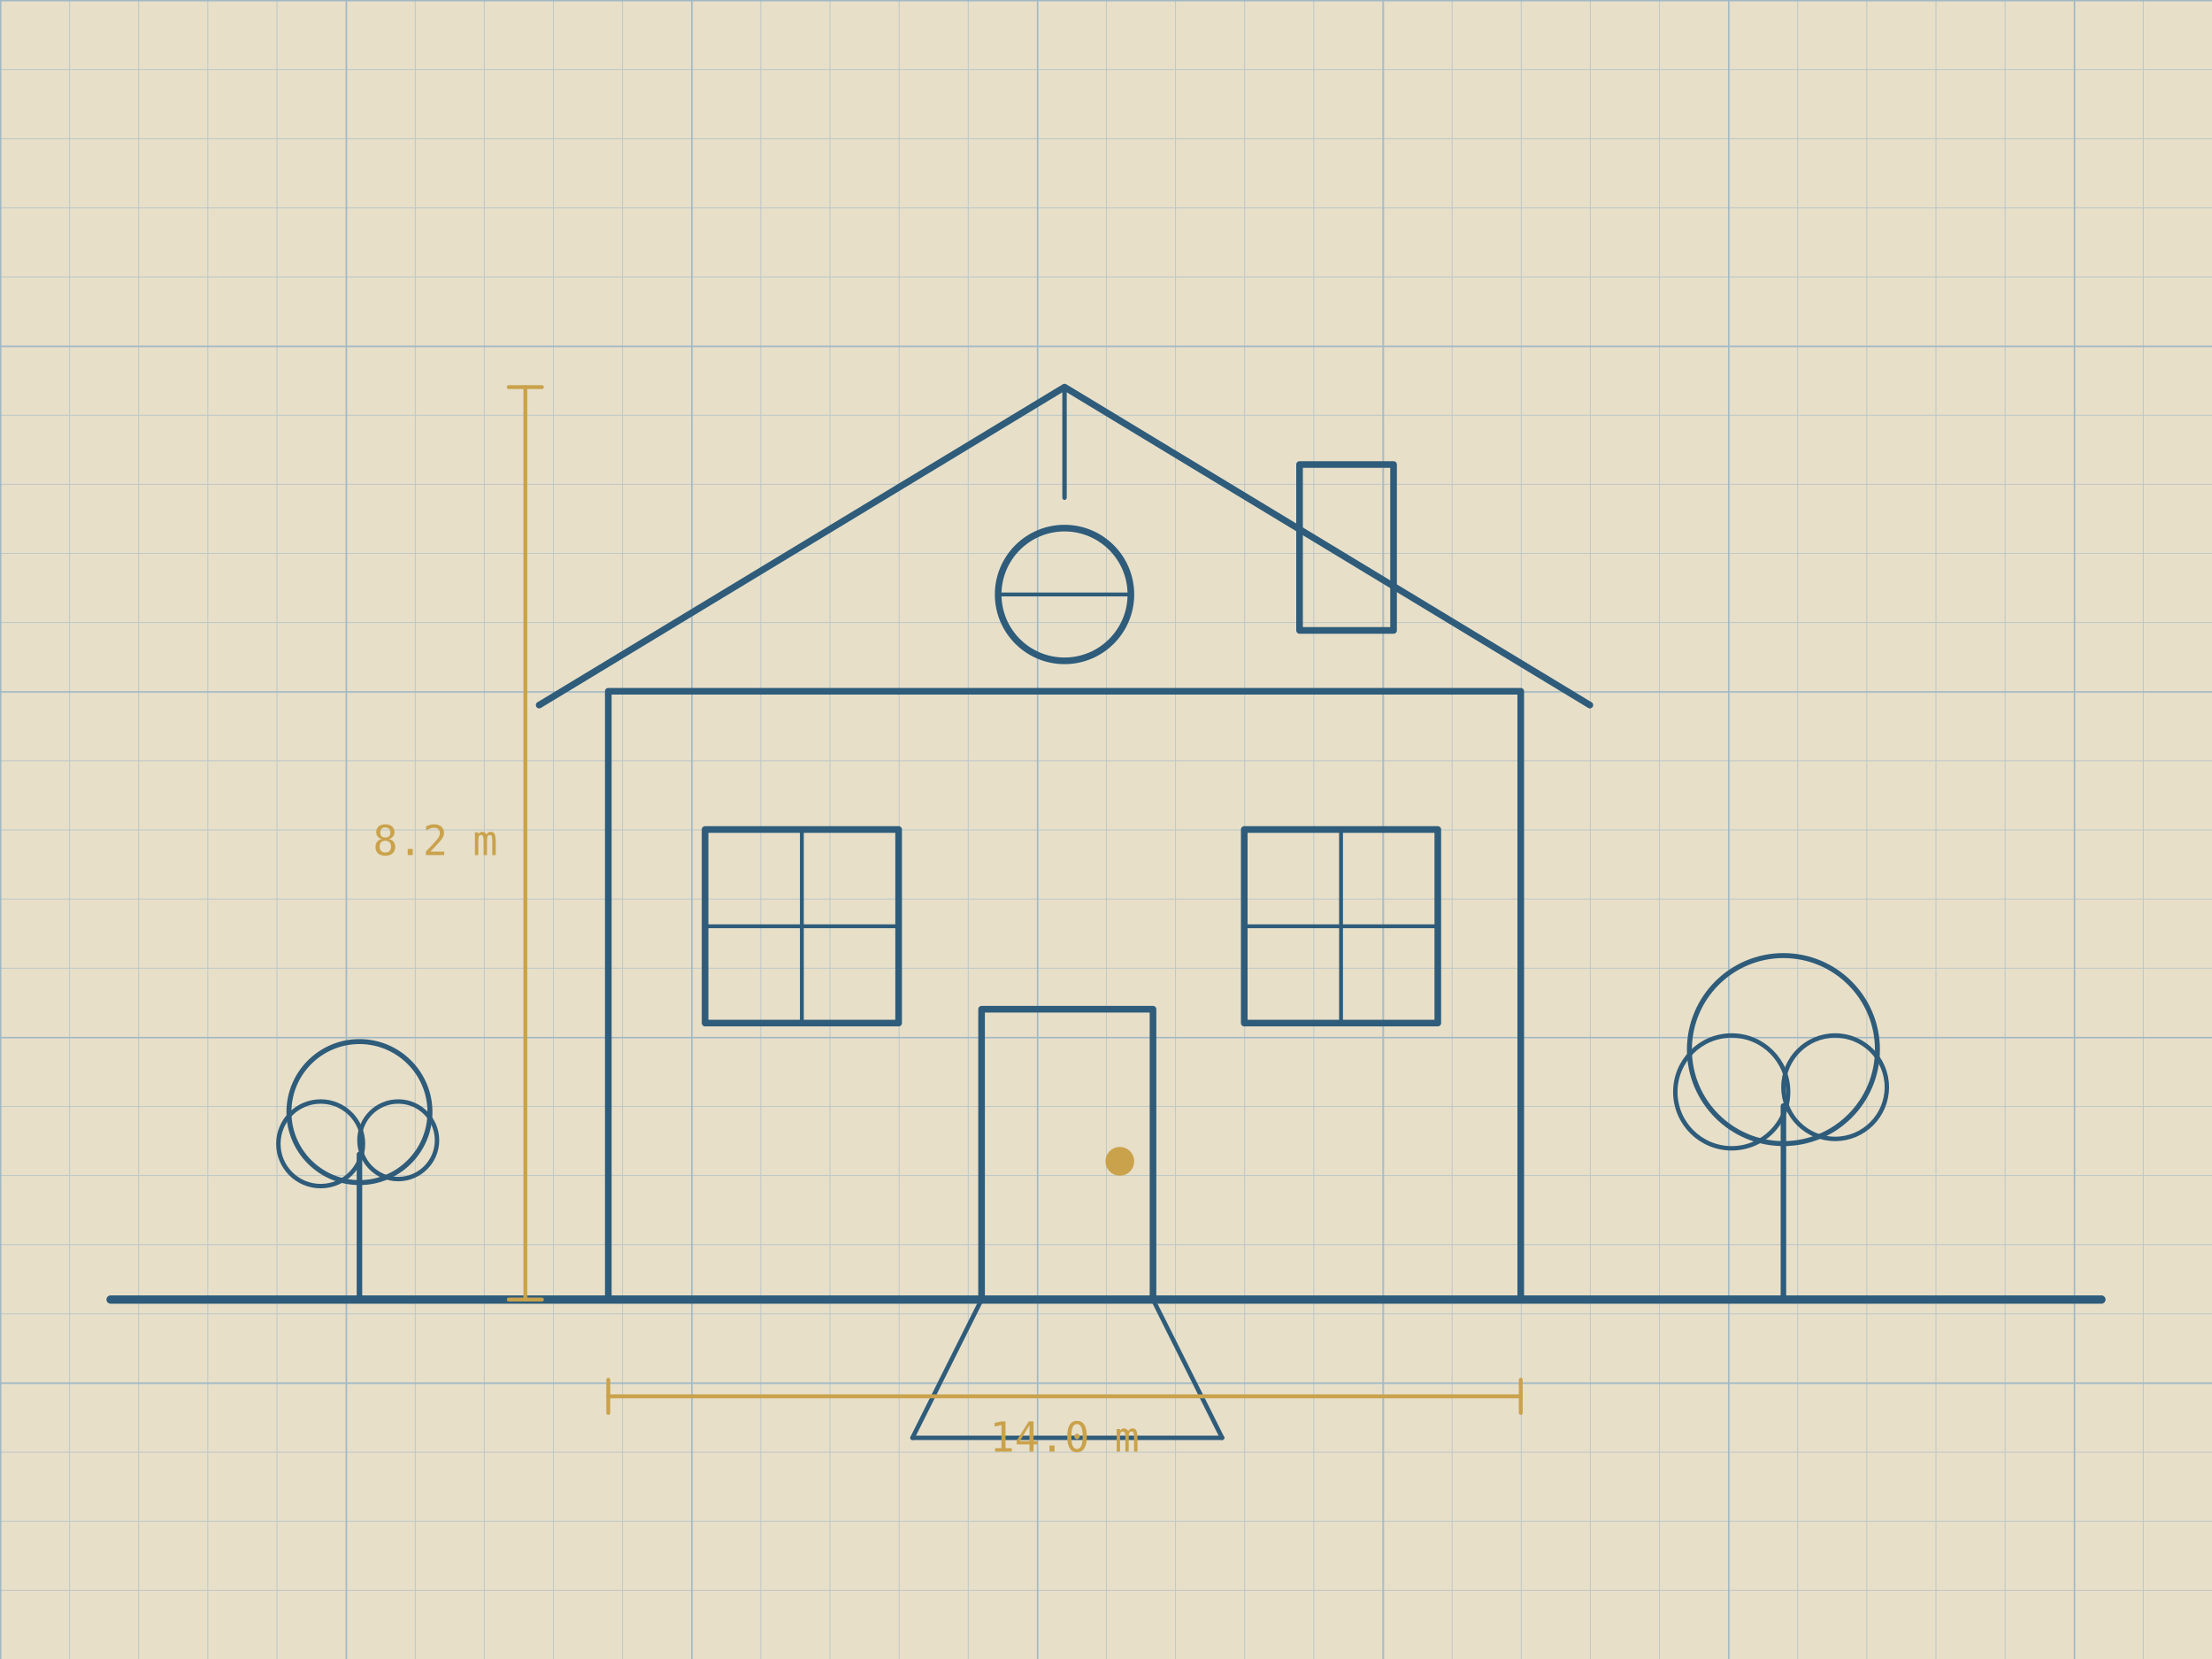
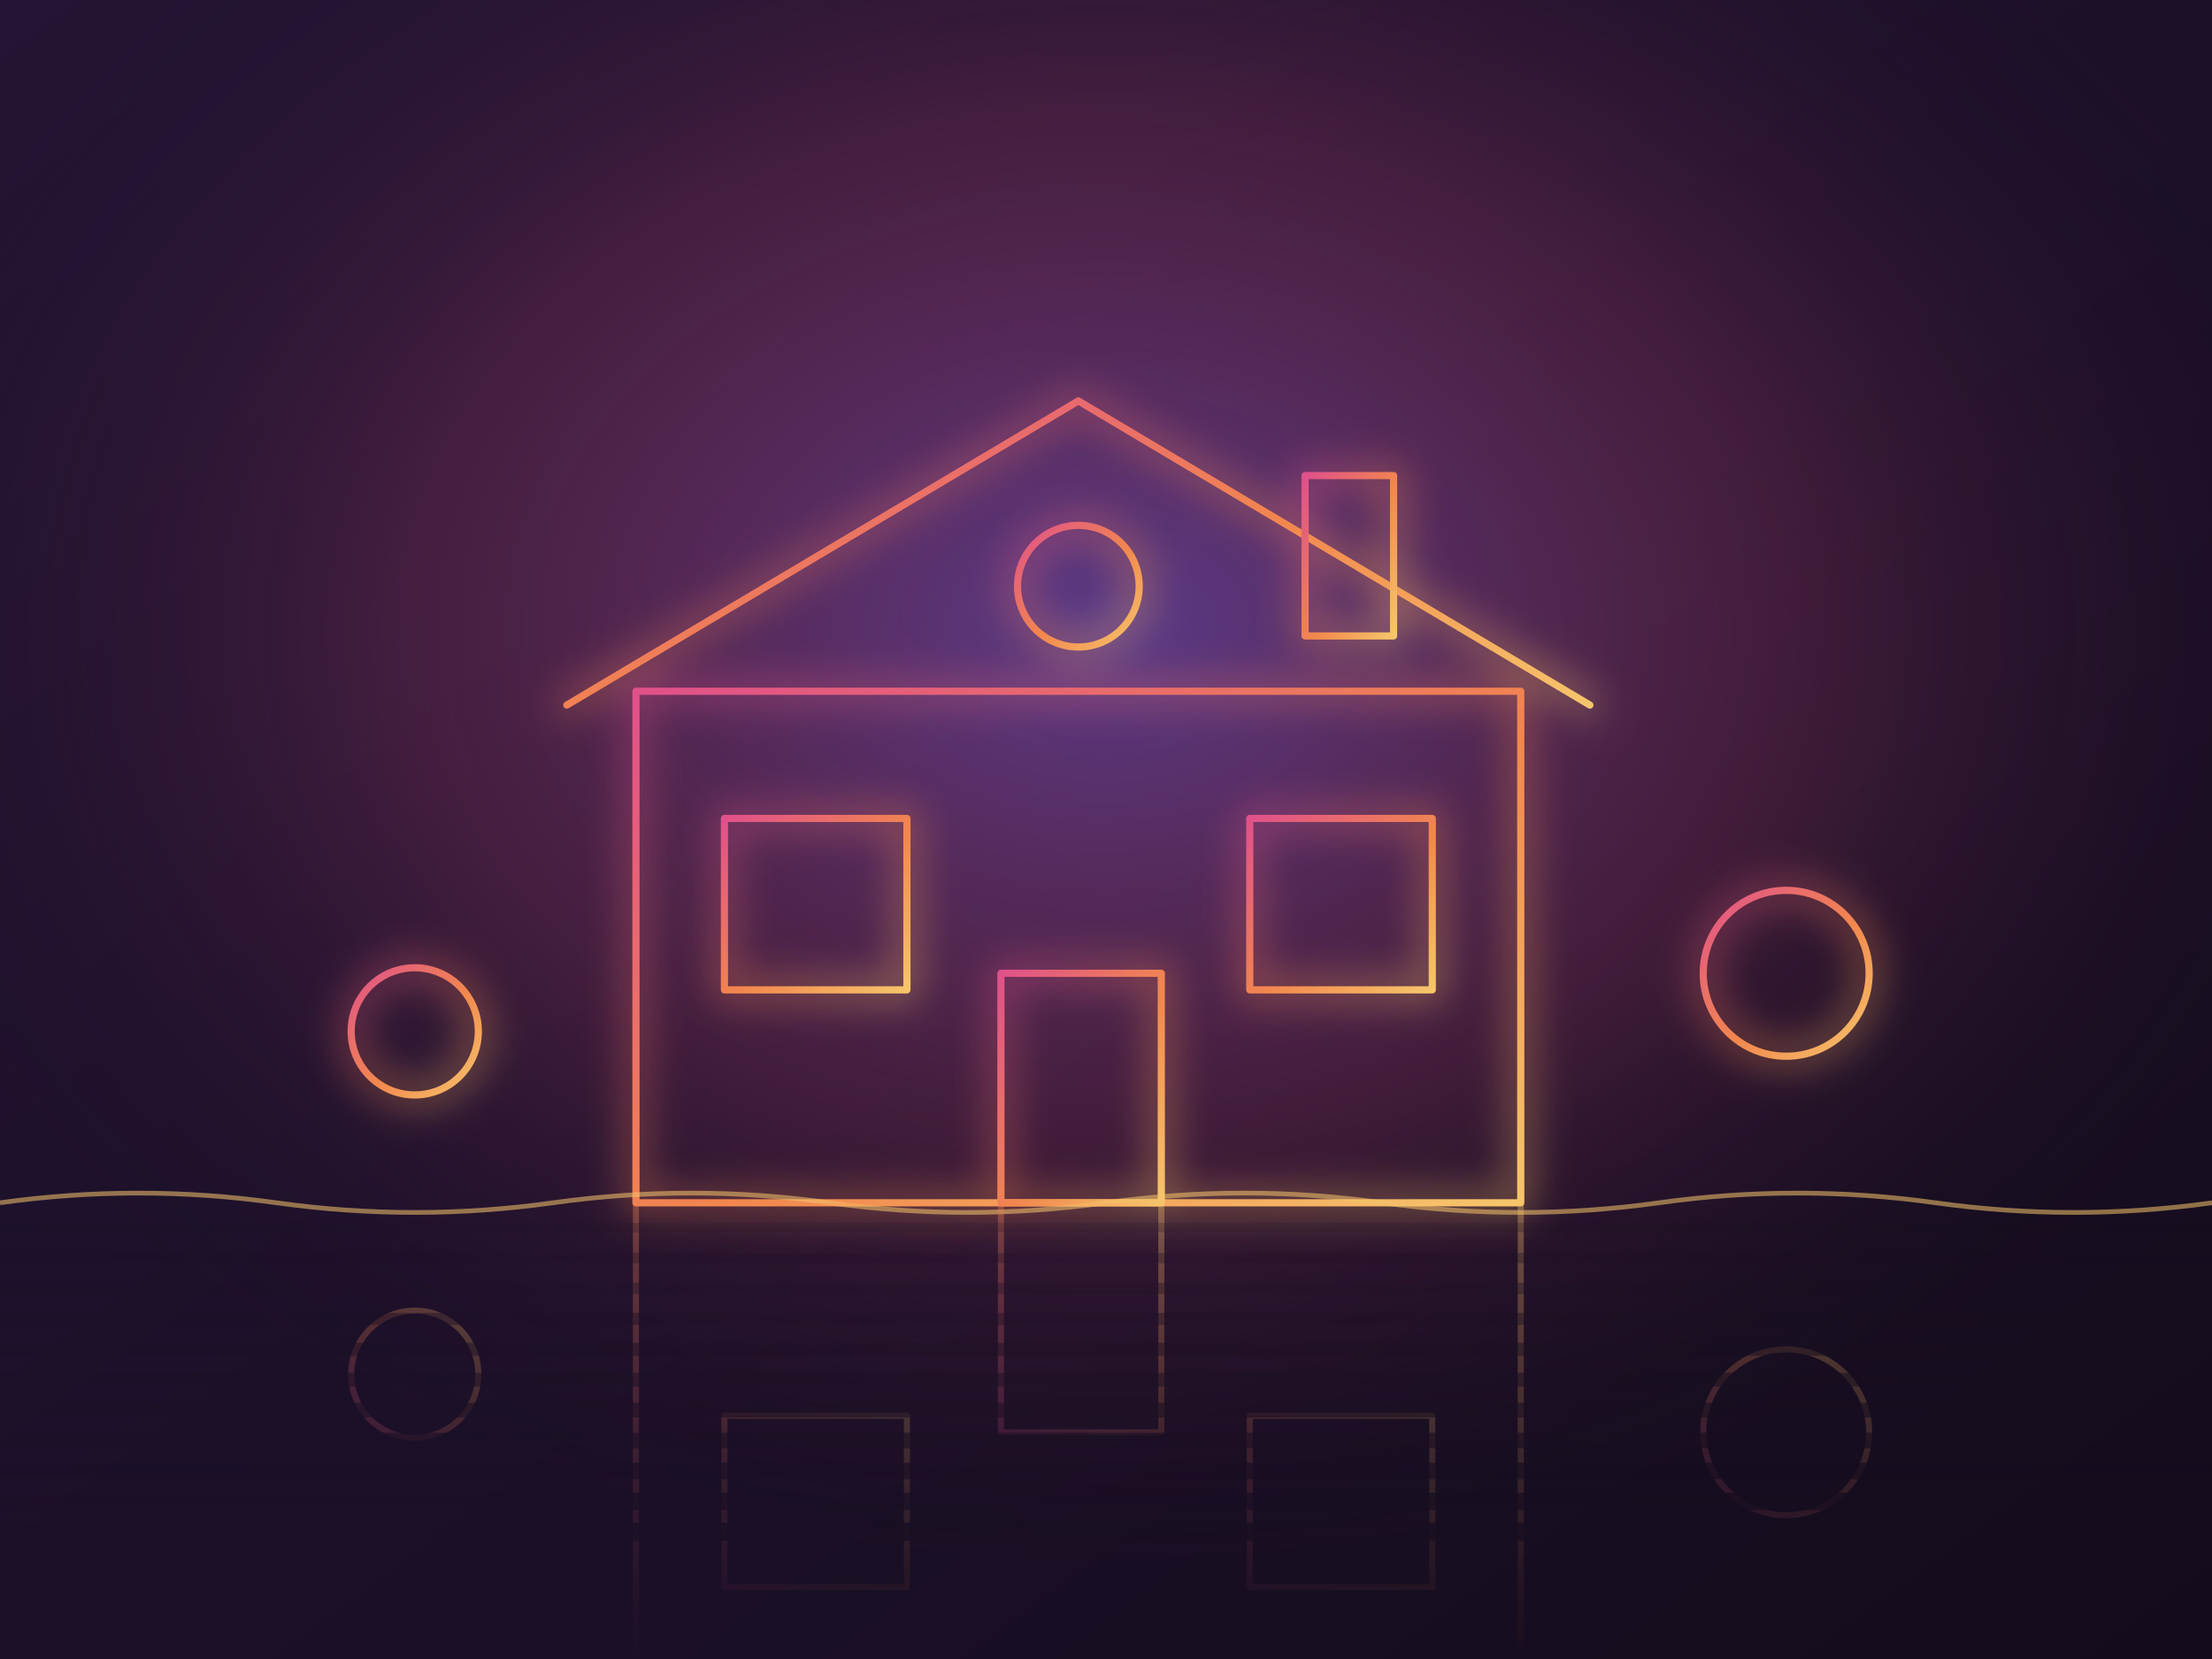
<svg xmlns="http://www.w3.org/2000/svg" viewBox="0 0 800 600" width="800" height="600">
  <defs>
-     <pattern id="grid" width="25" height="25" patternUnits="userSpaceOnUse">
-       <path d="M25 0 L0 0 0 25" fill="none" stroke="#8FB0C4" stroke-width="0.6" opacity="0.5" />
-     </pattern>
-     <pattern id="grid5" width="125" height="125" patternUnits="userSpaceOnUse">
-       <path d="M125 0 L0 0 0 125" fill="none" stroke="#8FB0C4" stroke-width="1.1" opacity="0.65" />
-     </pattern>
+     <linearGradient id="bg1" x1="0" y1="0" x2="1" y2="1">
+       <stop offset="0%" stop-color="#241435" />
+       <stop offset="100%" stop-color="#140C1C" />
+     </linearGradient>
+     <radialGradient id="glow1" cx="50%" cy="38%" r="58%">
+       <stop offset="0%" stop-color="#8B5CD6" stop-opacity="0.55" />
+       <stop offset="55%" stop-color="#E0518A" stop-opacity="0.18" />
+       <stop offset="100%" stop-color="#140C1C" stop-opacity="0" />
+     </radialGradient>
+     <linearGradient id="line1" x1="0" y1="0" x2="1" y2="1">
+       <stop offset="0%" stop-color="#E0518A" />
+       <stop offset="55%" stop-color="#F2874E" />
+       <stop offset="100%" stop-color="#F6C56B" />
+     </linearGradient>
+     <linearGradient id="fade1" x1="0" y1="0" x2="0" y2="1">
+       <stop offset="0%" stop-color="#fff" stop-opacity="0.42" />
+       <stop offset="100%" stop-color="#fff" stop-opacity="0" />
+     </linearGradient>
+     <mask id="refmask1">
+       <rect x="0" y="435" width="800" height="165" fill="url(#fade1)" />
+     </mask>
+     <filter id="soft1" x="-20%" y="-20%" width="140%" height="140%">
+       <feGaussianBlur stdDeviation="7" />
+     </filter>
  </defs>
-   <rect width="800" height="600" fill="#E8DFC9" />
-   <rect width="800" height="600" fill="url(#grid)" />
-   <rect width="800" height="600" fill="url(#grid5)" />
-   <g fill="none" stroke="#2E5C7A" stroke-width="2.4" stroke-linejoin="round" stroke-linecap="round">
-     <line x1="40" y1="470" x2="760" y2="470" stroke-width="3" />
-     <rect x="220" y="250" width="330" height="220" />
-     <path d="M195 255 L385 140 L575 255" />
-     <line x1="385" y1="140" x2="385" y2="180" stroke-width="1.6" />
-     <rect x="470" y="168" width="34" height="60" />
-     <rect x="355" y="365" width="62" height="105" />
-     <circle cx="405" cy="420" r="4" fill="#C9A24B" stroke="#C9A24B" />
-     <rect x="255" y="300" width="70" height="70" />
-     <line x1="290" y1="300" x2="290" y2="370" stroke-width="1.4" />
-     <line x1="255" y1="335" x2="325" y2="335" stroke-width="1.4" />
-     <rect x="450" y="300" width="70" height="70" />
-     <line x1="485" y1="300" x2="485" y2="370" stroke-width="1.4" />
-     <line x1="450" y1="335" x2="520" y2="335" stroke-width="1.4" />
-     <circle cx="385" cy="215" r="24" />
-     <line x1="361" y1="215" x2="409" y2="215" stroke-width="1.4" />
-     <path d="M355 470 L330 520 M417 470 L442 520" stroke-width="1.6" />
-     <line x1="330" y1="520" x2="442" y2="520" stroke-width="1.6" />
-     <line x1="645" y1="470" x2="645" y2="400.0" stroke-width="2" />
-     <circle cx="645" cy="379.6" r="34.0" stroke-width="1.8" />
-     <circle cx="626.3" cy="394.9" r="20.4" stroke-width="1.6" />
-     <circle cx="663.7" cy="393.2" r="18.7" stroke-width="1.6" />
-     <line x1="130" y1="470" x2="130" y2="417.5" stroke-width="2" />
-     <circle cx="130" cy="402.2" r="25.5" stroke-width="1.8" />
-     <circle cx="115.975" cy="413.675" r="15.3" stroke-width="1.6" />
-     <circle cx="144.025" cy="412.4" r="14.025" stroke-width="1.6" />
-     <g stroke="#C9A24B" stroke-width="1.4">
-       <line x1="220" y1="505" x2="550" y2="505" />
-       <line x1="220" y1="499" x2="220" y2="511" />
-       <line x1="550" y1="499" x2="550" y2="511" />
+   <rect width="800" height="600" fill="url(#bg1)" />
+   <rect width="800" height="600" fill="url(#glow1)" />
+   <g stroke="url(#line1)" fill="none" stroke-width="7" stroke-linejoin="round" stroke-linecap="round" filter="url(#soft1)" opacity="0.5">
+     <rect x="230" y="250" width="320" height="185" />
+     <path d="M205 255 L390 145 L575 255" />
+     <rect x="472" y="172" width="32" height="58" />
+     <rect x="362" y="352" width="58" height="83" />
+     <rect x="262" y="296" width="66" height="62" />
+     <line x1="295" y1="296" x2="295" y2="358" />
+     <line x1="262" y1="327" x2="328" y2="327" />
+     <rect x="452" y="296" width="66" height="62" />
+     <line x1="485" y1="296" x2="485" y2="358" />
+     <line x1="452" y1="327" x2="518" y2="327" />
+     <circle cx="390" cy="212" r="22" />
+     <line x1="368" y1="212" x2="412" y2="212" />
+     <line x1="646" y1="435" x2="646" y2="372" />
+     <circle cx="646" cy="352" r="30" />
+     <line x1="150" y1="435" x2="150" y2="388" />
+     <circle cx="150" cy="373" r="23" />
+   </g>
+   <g stroke="url(#line1)" fill="none" stroke-width="2.6" stroke-linejoin="round" stroke-linecap="round">
+     <rect x="230" y="250" width="320" height="185" />
+     <path d="M205 255 L390 145 L575 255" />
+     <rect x="472" y="172" width="32" height="58" />
+     <rect x="362" y="352" width="58" height="83" />
+     <rect x="262" y="296" width="66" height="62" />
+     <line x1="295" y1="296" x2="295" y2="358" />
+     <line x1="262" y1="327" x2="328" y2="327" />
+     <rect x="452" y="296" width="66" height="62" />
+     <line x1="485" y1="296" x2="485" y2="358" />
+     <line x1="452" y1="327" x2="518" y2="327" />
+     <circle cx="390" cy="212" r="22" />
+     <line x1="368" y1="212" x2="412" y2="212" />
+     <line x1="646" y1="435" x2="646" y2="372" />
+     <circle cx="646" cy="352" r="30" />
+     <line x1="150" y1="435" x2="150" y2="388" />
+     <circle cx="150" cy="373" r="23" />
+   </g>
+   <path d="M0 435 q50 -7 100 0 t100 0 t100 0 t100 0 t100 0 t100 0 t100 0 t100 0" stroke="#F6C56B" stroke-width="1.7" fill="none" opacity="0.55" />
+   <g mask="url(#refmask1)">
+     <g transform="translate(0 870) scale(1 -1)">
+       <g stroke="url(#line1)" fill="none" stroke-width="2.2" stroke-linejoin="round" stroke-linecap="round" opacity="0.85">
+         <rect x="230" y="250" width="320" height="185" />
+         <path d="M205 255 L390 145 L575 255" />
+         <rect x="472" y="172" width="32" height="58" />
+         <rect x="362" y="352" width="58" height="83" />
+         <rect x="262" y="296" width="66" height="62" />
+         <line x1="295" y1="296" x2="295" y2="358" />
+         <line x1="262" y1="327" x2="328" y2="327" />
+         <rect x="452" y="296" width="66" height="62" />
+         <line x1="485" y1="296" x2="485" y2="358" />
+         <line x1="452" y1="327" x2="518" y2="327" />
+         <circle cx="390" cy="212" r="22" />
+         <line x1="368" y1="212" x2="412" y2="212" />
+         <line x1="646" y1="435" x2="646" y2="372" />
+         <circle cx="646" cy="352" r="30" />
+         <line x1="150" y1="435" x2="150" y2="388" />
+         <circle cx="150" cy="373" r="23" />
+       </g>
    </g>
-     <text x="385.0" y="525" font-family="monospace" font-size="15" fill="#C9A24B" text-anchor="middle" stroke="none">14.0 m</text>
-     <g stroke="#C9A24B" stroke-width="1.4">
-       <line x1="190" y1="140" x2="190" y2="470" />
-       <line x1="184" y1="140" x2="196" y2="140" />
-       <line x1="184" y1="470" x2="196" y2="470" />
-     </g>
-     <text x="180" y="305.0" font-family="monospace" font-size="15" fill="#C9A24B" text-anchor="end" dominant-baseline="middle" stroke="none">8.2 m</text>
+     <line x1="0" y1="444" x2="800" y2="444" stroke="#140C1C" stroke-width="3.4" opacity="0.3" />
+     <line x1="0" y1="455" x2="800" y2="455" stroke="#140C1C" stroke-width="3.72" opacity="0.35" />
+     <line x1="0" y1="466" x2="800" y2="466" stroke="#140C1C" stroke-width="4.04" opacity="0.4" />
+     <line x1="0" y1="477" x2="800" y2="477" stroke="#140C1C" stroke-width="4.36" opacity="0.45" />
+     <line x1="0" y1="488" x2="800" y2="488" stroke="#140C1C" stroke-width="4.68" opacity="0.5" />
+     <line x1="0" y1="499" x2="800" y2="499" stroke="#140C1C" stroke-width="5.0" opacity="0.55" />
+     <line x1="0" y1="510" x2="800" y2="510" stroke="#140C1C" stroke-width="5.32" opacity="0.6" />
+     <line x1="0" y1="521" x2="800" y2="521" stroke="#140C1C" stroke-width="5.64" opacity="0.65" />
+     <line x1="0" y1="532" x2="800" y2="532" stroke="#140C1C" stroke-width="5.96" opacity="0.7" />
+     <line x1="0" y1="543" x2="800" y2="543" stroke="#140C1C" stroke-width="6.28" opacity="0.75" />
+     <line x1="0" y1="554" x2="800" y2="554" stroke="#140C1C" stroke-width="6.6" opacity="0.8" />
  </g>
</svg>
